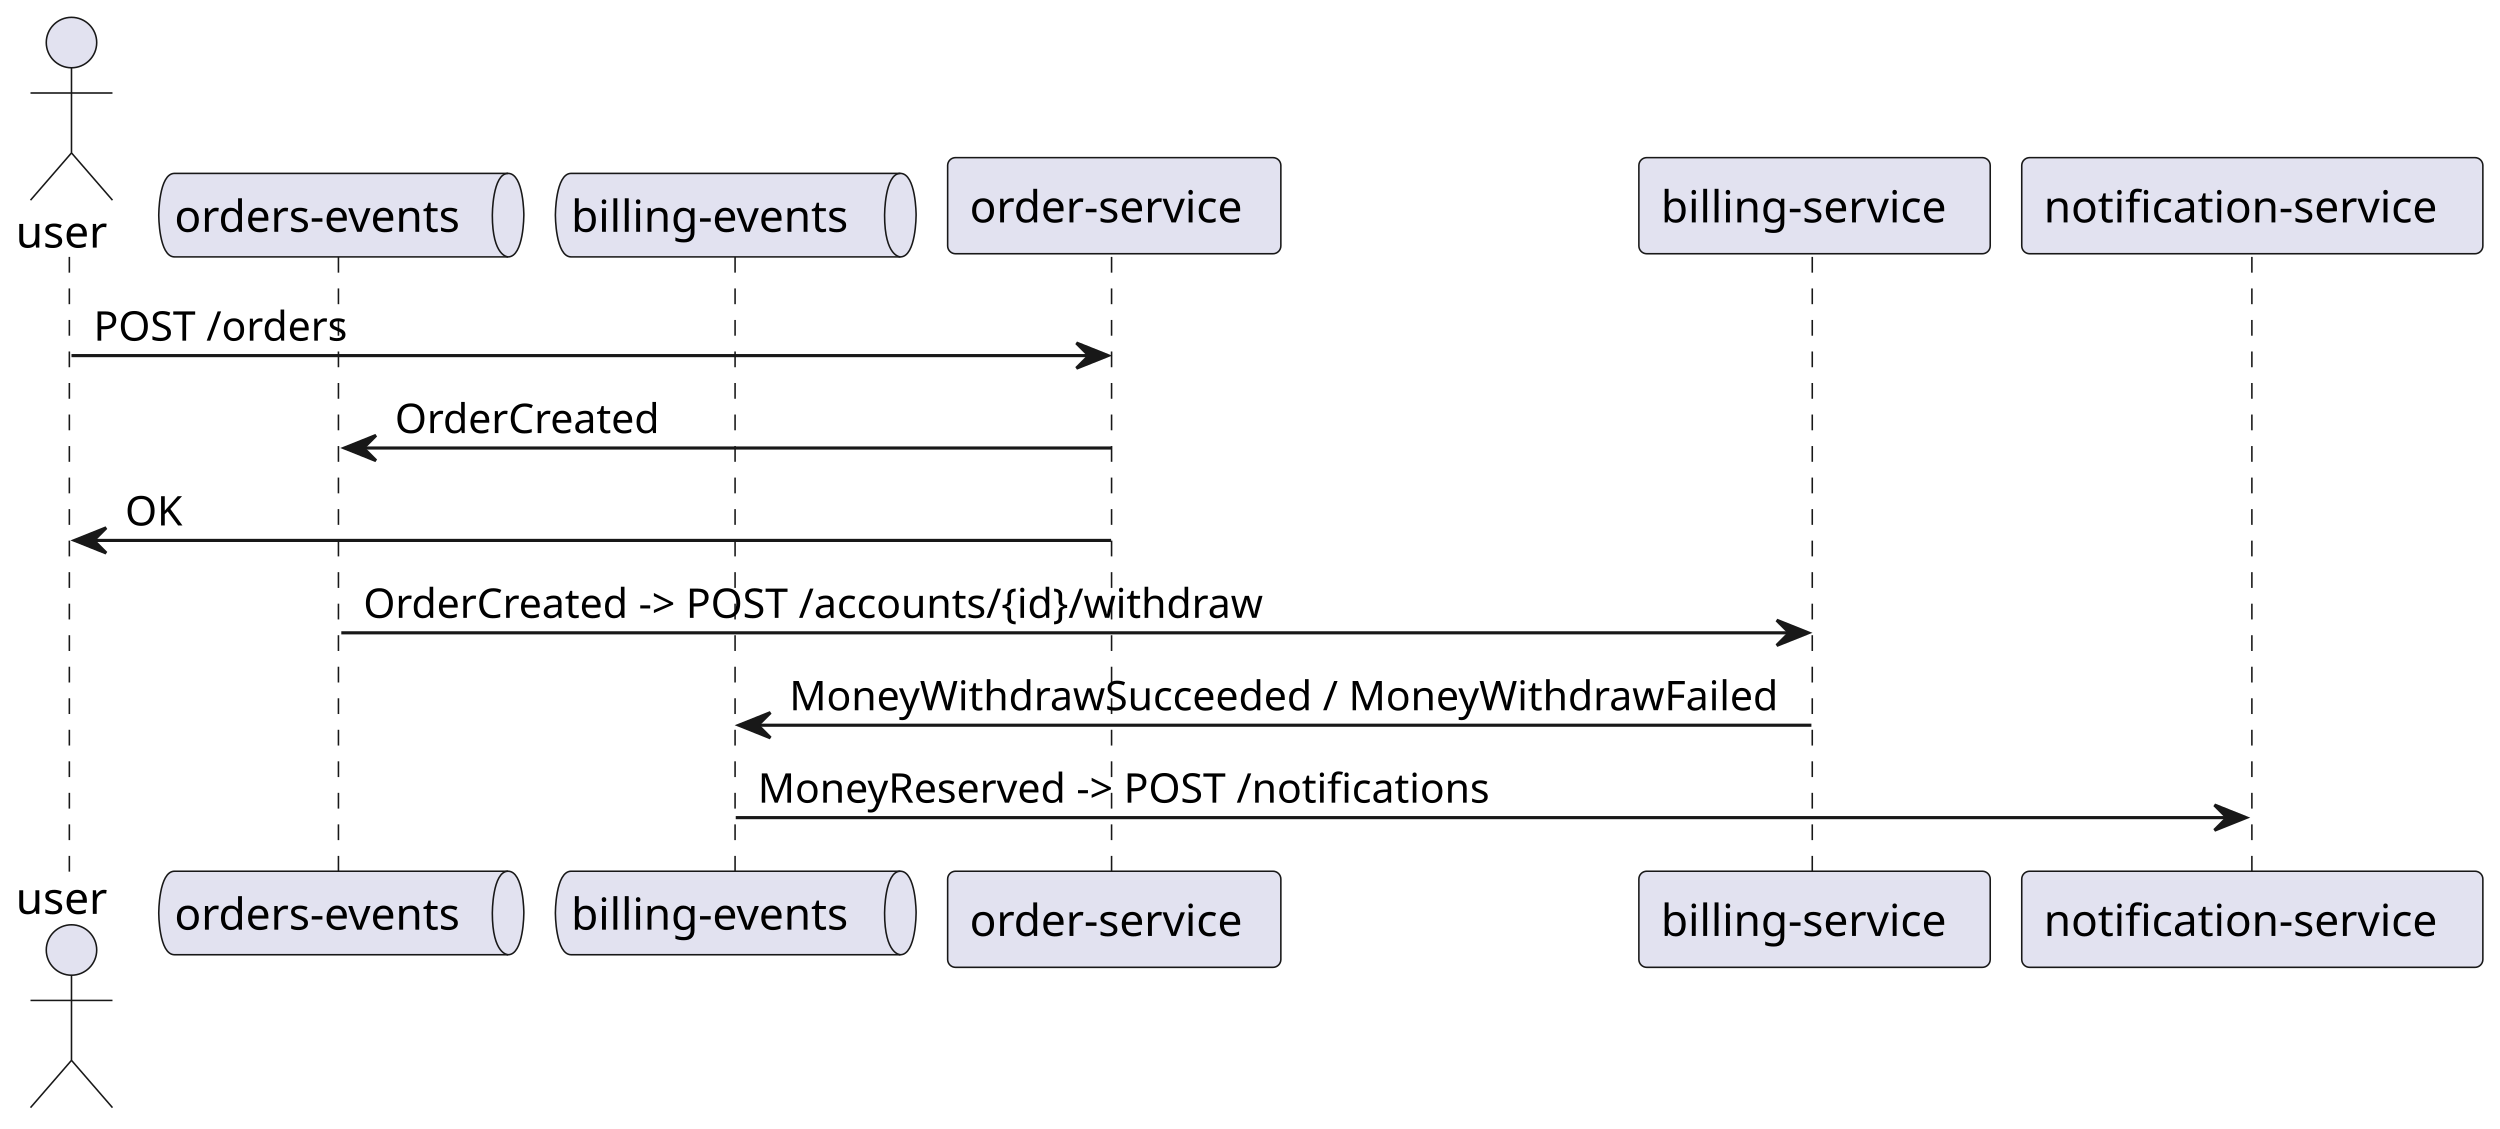
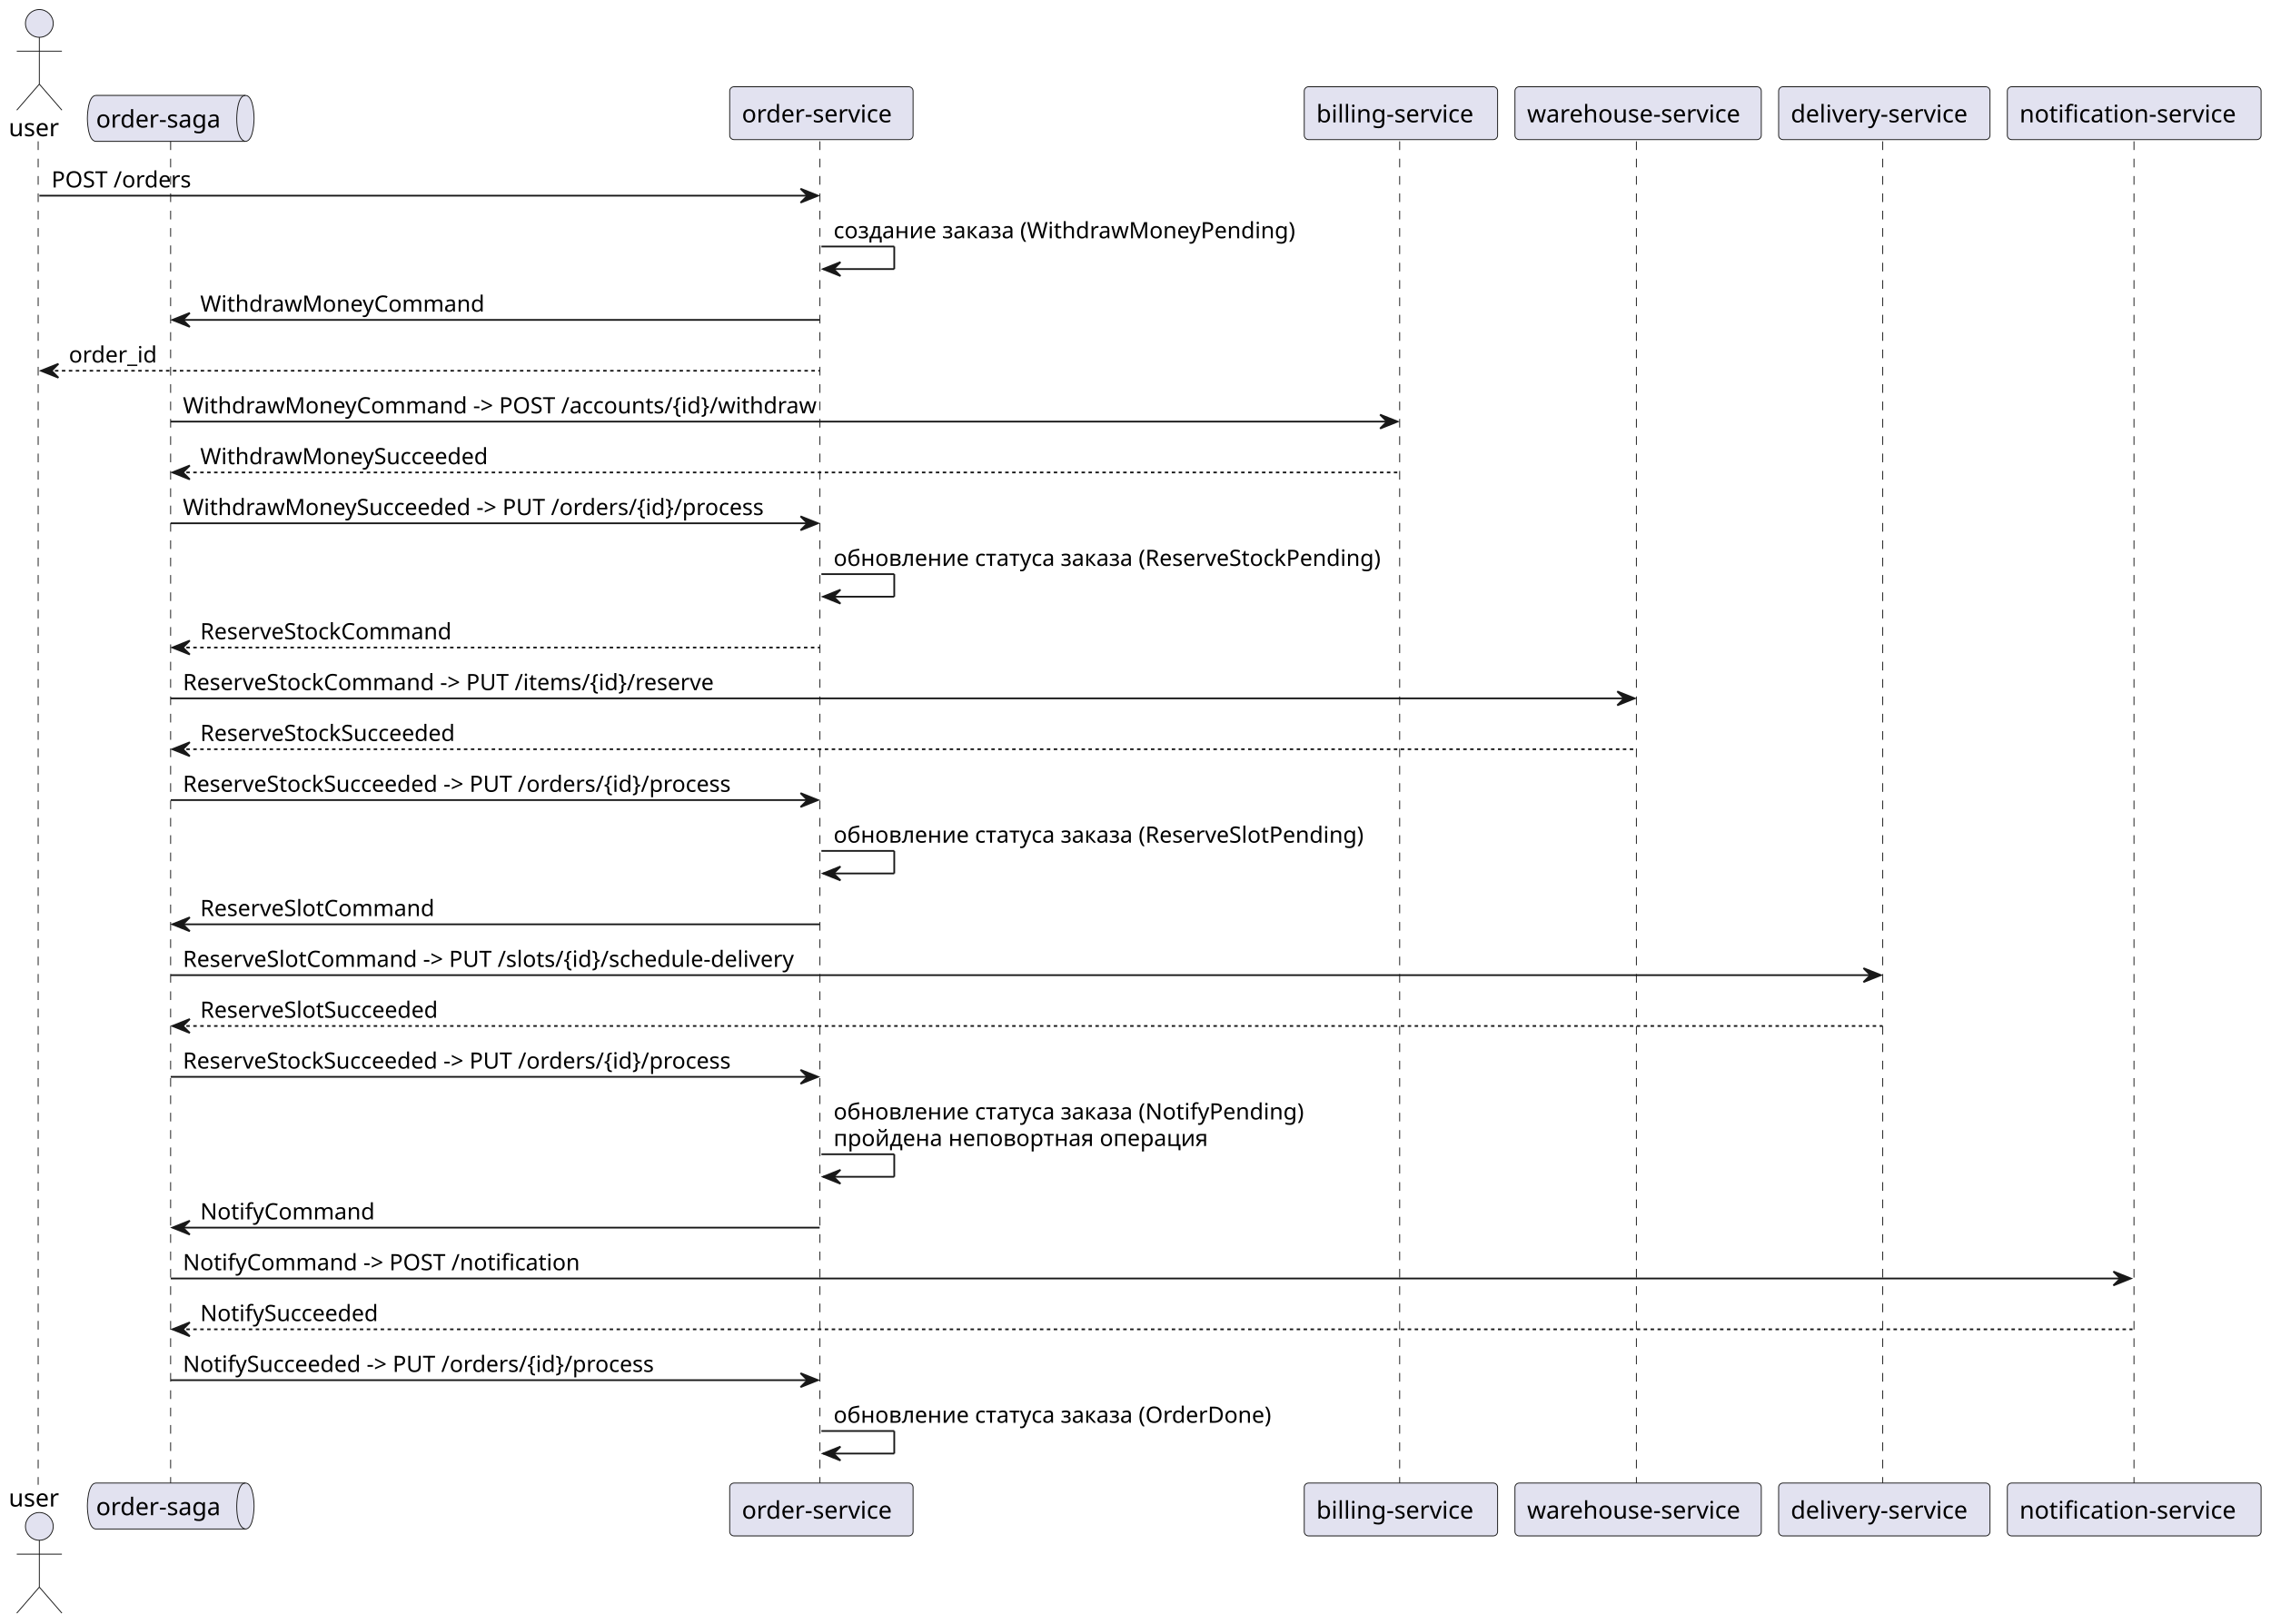
- <svg xmlns="http://www.w3.org/2000/svg" contentStyleType="text/css" height="358px" preserveAspectRatio="none" style="width:793px;height:358px;background:#FFFFFF;" version="1.1" viewBox="0 0 793 358" width="793px" zoomAndPan="magnify">
+ <svg xmlns="http://www.w3.org/2000/svg" contentStyleType="text/css" height="936px" preserveAspectRatio="none" style="width:1309px;height:936px;background:#FFFFFF;" version="1.1" viewBox="0 0 1309 936" width="1309px" zoomAndPan="magnify">
  <defs />
  <g>
-     <line style="stroke:#181818;stroke-width:0.5;stroke-dasharray:5.0,5.0;" x1="22" x2="22" y1="81.488" y2="277.352" />
-     <line style="stroke:#181818;stroke-width:0.5;stroke-dasharray:5.0,5.0;" x1="107.353" x2="107.353" y1="81.488" y2="277.352" />
-     <line style="stroke:#181818;stroke-width:0.5;stroke-dasharray:5.0,5.0;" x1="233.166" x2="233.166" y1="81.488" y2="277.352" />
-     <line style="stroke:#181818;stroke-width:0.5;stroke-dasharray:5.0,5.0;" x1="352.591" x2="352.591" y1="81.488" y2="277.352" />
-     <line style="stroke:#181818;stroke-width:0.5;stroke-dasharray:5.0,5.0;" x1="574.851" x2="574.851" y1="81.488" y2="277.352" />
-     <line style="stroke:#181818;stroke-width:0.5;stroke-dasharray:5.0,5.0;" x1="714.297" x2="714.297" y1="81.488" y2="277.352" />
+     <line style="stroke:#181818;stroke-width:0.5;stroke-dasharray:5.0,5.0;" x1="22" x2="22" y1="81.488" y2="855.941" />
+     <line style="stroke:#181818;stroke-width:0.5;stroke-dasharray:5.0,5.0;" x1="98.353" x2="98.353" y1="81.488" y2="855.941" />
+     <line style="stroke:#181818;stroke-width:0.5;stroke-dasharray:5.0,5.0;" x1="472.598" x2="472.598" y1="81.488" y2="855.941" />
+     <line style="stroke:#181818;stroke-width:0.5;stroke-dasharray:5.0,5.0;" x1="806.766" x2="806.766" y1="81.488" y2="855.941" />
+     <line style="stroke:#181818;stroke-width:0.5;stroke-dasharray:5.0,5.0;" x1="943.212" x2="943.212" y1="81.488" y2="855.941" />
+     <line style="stroke:#181818;stroke-width:0.5;stroke-dasharray:5.0,5.0;" x1="1085.202" x2="1085.202" y1="81.488" y2="855.941" />
+     <line style="stroke:#181818;stroke-width:0.5;stroke-dasharray:5.0,5.0;" x1="1230.025" x2="1230.025" y1="81.488" y2="855.941" />
    <text fill="#000000" font-family="sans-serif" font-size="14" lengthAdjust="spacing" textLength="29.354" x="5" y="78.535">user</text>
    <ellipse cx="22.677" cy="13.5" fill="#E2E2F0" rx="8" ry="8" style="stroke:#181818;stroke-width:0.5;" />
    <path d="M22.677,21.5 L22.677,48.5 M9.677,29.5 L35.677,29.5 M22.677,48.5 L9.677,63.5 M22.677,48.5 L35.677,63.5 " fill="none" style="stroke:#181818;stroke-width:0.5;" />
-     <text fill="#000000" font-family="sans-serif" font-size="14" lengthAdjust="spacing" textLength="29.354" x="5" y="289.887">user</text>
-     <ellipse cx="22.677" cy="301.34" fill="#E2E2F0" rx="8" ry="8" style="stroke:#181818;stroke-width:0.5;" />
-     <path d="M22.677,309.34 L22.677,336.34 M9.677,317.34 L35.677,317.34 M22.677,336.34 L9.677,351.34 M22.677,336.34 L35.677,351.34 " fill="none" style="stroke:#181818;stroke-width:0.5;" />
-     <path d="M55.353,55 L161.166,55 C166.166,55 166.166,68.244 166.166,68.244 C166.166,68.244 166.166,81.488 161.166,81.488 L55.353,81.488 C50.353,81.488 50.353,68.244 50.353,68.244 C50.353,68.244 50.353,55 55.353,55 " fill="#E2E2F0" style="stroke:#181818;stroke-width:0.5;" />
-     <path d="M161.166,55 C156.166,55 156.166,68.244 156.166,68.244 C156.166,81.488 161.166,81.488 161.166,81.488 " fill="none" style="stroke:#181818;stroke-width:0.5;" />
-     <text fill="#000000" font-family="sans-serif" font-size="14" lengthAdjust="spacing" textLength="95.812" x="55.353" y="73.535">orders-events</text>
-     <path d="M55.353,276.352 L161.166,276.352 C166.166,276.352 166.166,289.596 166.166,289.596 C166.166,289.596 166.166,302.84 161.166,302.84 L55.353,302.84 C50.353,302.84 50.353,289.596 50.353,289.596 C50.353,289.596 50.353,276.352 55.353,276.352 " fill="#E2E2F0" style="stroke:#181818;stroke-width:0.5;" />
-     <path d="M161.166,276.352 C156.166,276.352 156.166,289.596 156.166,289.596 C156.166,302.84 161.166,302.84 161.166,302.84 " fill="none" style="stroke:#181818;stroke-width:0.5;" />
-     <text fill="#000000" font-family="sans-serif" font-size="14" lengthAdjust="spacing" textLength="95.812" x="55.353" y="294.887">orders-events</text>
-     <path d="M181.166,55 L285.591,55 C290.591,55 290.591,68.244 290.591,68.244 C290.591,68.244 290.591,81.488 285.591,81.488 L181.166,81.488 C176.166,81.488 176.166,68.244 176.166,68.244 C176.166,68.244 176.166,55 181.166,55 " fill="#E2E2F0" style="stroke:#181818;stroke-width:0.5;" />
-     <path d="M285.591,55 C280.591,55 280.591,68.244 280.591,68.244 C280.591,81.488 285.591,81.488 285.591,81.488 " fill="none" style="stroke:#181818;stroke-width:0.5;" />
-     <text fill="#000000" font-family="sans-serif" font-size="14" lengthAdjust="spacing" textLength="94.425" x="181.166" y="73.535">billing-events</text>
-     <path d="M181.166,276.352 L285.591,276.352 C290.591,276.352 290.591,289.596 290.591,289.596 C290.591,289.596 290.591,302.84 285.591,302.84 L181.166,302.84 C176.166,302.84 176.166,289.596 176.166,289.596 C176.166,289.596 176.166,276.352 181.166,276.352 " fill="#E2E2F0" style="stroke:#181818;stroke-width:0.5;" />
-     <path d="M285.591,276.352 C280.591,276.352 280.591,289.596 280.591,289.596 C280.591,302.84 285.591,302.84 285.591,302.84 " fill="none" style="stroke:#181818;stroke-width:0.5;" />
-     <text fill="#000000" font-family="sans-serif" font-size="14" lengthAdjust="spacing" textLength="94.425" x="181.166" y="294.887">billing-events</text>
-     <rect fill="#E2E2F0" height="30.488" rx="2.5" ry="2.5" style="stroke:#181818;stroke-width:0.5;" width="105.697" x="300.591" y="50" />
-     <text fill="#000000" font-family="sans-serif" font-size="14" lengthAdjust="spacing" textLength="91.697" x="307.591" y="70.535">order-service</text>
-     <rect fill="#E2E2F0" height="30.488" rx="2.5" ry="2.5" style="stroke:#181818;stroke-width:0.5;" width="105.697" x="300.591" y="276.352" />
-     <text fill="#000000" font-family="sans-serif" font-size="14" lengthAdjust="spacing" textLength="91.697" x="307.591" y="296.887">order-service</text>
-     <rect fill="#E2E2F0" height="30.488" rx="2.5" ry="2.5" style="stroke:#181818;stroke-width:0.5;" width="111.446" x="519.851" y="50" />
-     <text fill="#000000" font-family="sans-serif" font-size="14" lengthAdjust="spacing" textLength="97.446" x="526.851" y="70.535">billing-service</text>
-     <rect fill="#E2E2F0" height="30.488" rx="2.5" ry="2.5" style="stroke:#181818;stroke-width:0.5;" width="111.446" x="519.851" y="276.352" />
-     <text fill="#000000" font-family="sans-serif" font-size="14" lengthAdjust="spacing" textLength="97.446" x="526.851" y="296.887">billing-service</text>
-     <rect fill="#E2E2F0" height="30.488" rx="2.5" ry="2.5" style="stroke:#181818;stroke-width:0.5;" width="146.269" x="641.297" y="50" />
-     <text fill="#000000" font-family="sans-serif" font-size="14" lengthAdjust="spacing" textLength="132.269" x="648.297" y="70.535">notification-service</text>
-     <rect fill="#E2E2F0" height="30.488" rx="2.5" ry="2.5" style="stroke:#181818;stroke-width:0.5;" width="146.269" x="641.297" y="276.352" />
-     <text fill="#000000" font-family="sans-serif" font-size="14" lengthAdjust="spacing" textLength="132.269" x="648.297" y="296.887">notification-service</text>
-     <polygon fill="#181818" points="341.44,108.799,351.44,112.799,341.44,116.799,345.44,112.799" style="stroke:#181818;stroke-width:1.0;" />
-     <line style="stroke:#181818;stroke-width:1.0;" x1="22.677" x2="347.44" y1="112.799" y2="112.799" />
+     <text fill="#000000" font-family="sans-serif" font-size="14" lengthAdjust="spacing" textLength="29.354" x="5" y="868.477">user</text>
+     <ellipse cx="22.677" cy="879.93" fill="#E2E2F0" rx="8" ry="8" style="stroke:#181818;stroke-width:0.5;" />
+     <path d="M22.677,887.93 L22.677,914.93 M9.677,895.93 L35.677,895.93 M22.677,914.93 L9.677,929.93 M22.677,914.93 L35.677,929.93 " fill="none" style="stroke:#181818;stroke-width:0.5;" />
+     <path d="M55.353,55 L141.451,55 C146.451,55 146.451,68.244 146.451,68.244 C146.451,68.244 146.451,81.488 141.451,81.488 L55.353,81.488 C50.353,81.488 50.353,68.244 50.353,68.244 C50.353,68.244 50.353,55 55.353,55 " fill="#E2E2F0" style="stroke:#181818;stroke-width:0.5;" />
+     <path d="M141.451,55 C136.451,55 136.451,68.244 136.451,68.244 C136.451,81.488 141.451,81.488 141.451,81.488 " fill="none" style="stroke:#181818;stroke-width:0.5;" />
+     <text fill="#000000" font-family="sans-serif" font-size="14" lengthAdjust="spacing" textLength="76.098" x="55.353" y="73.535">order-saga</text>
+     <path d="M55.353,854.941 L141.451,854.941 C146.451,854.941 146.451,868.186 146.451,868.186 C146.451,868.186 146.451,881.43 141.451,881.43 L55.353,881.43 C50.353,881.43 50.353,868.186 50.353,868.186 C50.353,868.186 50.353,854.941 55.353,854.941 " fill="#E2E2F0" style="stroke:#181818;stroke-width:0.5;" />
+     <path d="M141.451,854.941 C136.451,854.941 136.451,868.186 136.451,868.186 C136.451,881.43 141.451,881.43 141.451,881.43 " fill="none" style="stroke:#181818;stroke-width:0.5;" />
+     <text fill="#000000" font-family="sans-serif" font-size="14" lengthAdjust="spacing" textLength="76.098" x="55.353" y="873.477">order-saga</text>
+     <rect fill="#E2E2F0" height="30.488" rx="2.5" ry="2.5" style="stroke:#181818;stroke-width:0.5;" width="105.697" x="420.598" y="50" />
+     <text fill="#000000" font-family="sans-serif" font-size="14" lengthAdjust="spacing" textLength="91.697" x="427.598" y="70.535">order-service</text>
+     <rect fill="#E2E2F0" height="30.488" rx="2.5" ry="2.5" style="stroke:#181818;stroke-width:0.5;" width="105.697" x="420.598" y="854.941" />
+     <text fill="#000000" font-family="sans-serif" font-size="14" lengthAdjust="spacing" textLength="91.697" x="427.598" y="875.477">order-service</text>
+     <rect fill="#E2E2F0" height="30.488" rx="2.5" ry="2.5" style="stroke:#181818;stroke-width:0.5;" width="111.446" x="751.766" y="50" />
+     <text fill="#000000" font-family="sans-serif" font-size="14" lengthAdjust="spacing" textLength="97.446" x="758.766" y="70.535">billing-service</text>
+     <rect fill="#E2E2F0" height="30.488" rx="2.5" ry="2.5" style="stroke:#181818;stroke-width:0.5;" width="111.446" x="751.766" y="854.941" />
+     <text fill="#000000" font-family="sans-serif" font-size="14" lengthAdjust="spacing" textLength="97.446" x="758.766" y="875.477">billing-service</text>
+     <rect fill="#E2E2F0" height="30.488" rx="2.5" ry="2.5" style="stroke:#181818;stroke-width:0.5;" width="141.989" x="873.212" y="50" />
+     <text fill="#000000" font-family="sans-serif" font-size="14" lengthAdjust="spacing" textLength="127.989" x="880.212" y="70.535">warehouse-service</text>
+     <rect fill="#E2E2F0" height="30.488" rx="2.5" ry="2.5" style="stroke:#181818;stroke-width:0.5;" width="141.989" x="873.212" y="854.941" />
+     <text fill="#000000" font-family="sans-serif" font-size="14" lengthAdjust="spacing" textLength="127.989" x="880.212" y="875.477">warehouse-service</text>
+     <rect fill="#E2E2F0" height="30.488" rx="2.5" ry="2.5" style="stroke:#181818;stroke-width:0.5;" width="121.823" x="1025.202" y="50" />
+     <text fill="#000000" font-family="sans-serif" font-size="14" lengthAdjust="spacing" textLength="107.823" x="1032.202" y="70.535">delivery-service</text>
+     <rect fill="#E2E2F0" height="30.488" rx="2.5" ry="2.5" style="stroke:#181818;stroke-width:0.5;" width="121.823" x="1025.202" y="854.941" />
+     <text fill="#000000" font-family="sans-serif" font-size="14" lengthAdjust="spacing" textLength="107.823" x="1032.202" y="875.477">delivery-service</text>
+     <rect fill="#E2E2F0" height="30.488" rx="2.5" ry="2.5" style="stroke:#181818;stroke-width:0.5;" width="146.269" x="1157.025" y="50" />
+     <text fill="#000000" font-family="sans-serif" font-size="14" lengthAdjust="spacing" textLength="132.269" x="1164.025" y="70.535">notification-service</text>
+     <rect fill="#E2E2F0" height="30.488" rx="2.5" ry="2.5" style="stroke:#181818;stroke-width:0.5;" width="146.269" x="1157.025" y="854.941" />
+     <text fill="#000000" font-family="sans-serif" font-size="14" lengthAdjust="spacing" textLength="132.269" x="1164.025" y="875.477">notification-service</text>
+     <polygon fill="#181818" points="461.447,108.799,471.447,112.799,461.447,116.799,465.447,112.799" style="stroke:#181818;stroke-width:1.0;" />
+     <line style="stroke:#181818;stroke-width:1.0;" x1="22.677" x2="467.447" y1="112.799" y2="112.799" />
    <text fill="#000000" font-family="sans-serif" font-size="13" lengthAdjust="spacing" textLength="84.113" x="29.677" y="108.057">POST /orders</text>
-     <polygon fill="#181818" points="119.26,138.109,109.26,142.109,119.26,146.109,115.26,142.109" style="stroke:#181818;stroke-width:1.0;" />
-     <line style="stroke:#181818;stroke-width:1.0;" x1="113.26" x2="352.44" y1="142.109" y2="142.109" />
-     <text fill="#000000" font-family="sans-serif" font-size="13" lengthAdjust="spacing" textLength="85.186" x="125.26" y="137.367">OrderCreated</text>
-     <polygon fill="#181818" points="33.677,167.42,23.677,171.42,33.677,175.42,29.677,171.42" style="stroke:#181818;stroke-width:1.0;" />
-     <line style="stroke:#181818;stroke-width:1.0;" x1="27.677" x2="352.44" y1="171.42" y2="171.42" />
-     <text fill="#000000" font-family="sans-serif" font-size="13" lengthAdjust="spacing" textLength="18.586" x="39.677" y="166.678">OK</text>
-     <polygon fill="#181818" points="563.574,196.731,573.574,200.731,563.574,204.731,567.574,200.731" style="stroke:#181818;stroke-width:1.0;" />
-     <line style="stroke:#181818;stroke-width:1.0;" x1="108.26" x2="569.574" y1="200.731" y2="200.731" />
-     <text fill="#000000" font-family="sans-serif" font-size="13" lengthAdjust="spacing" textLength="302.244" x="115.26" y="195.988">OrderCreated -&gt; POST /accounts/{id}/withdraw</text>
-     <polygon fill="#181818" points="244.378,226.041,234.378,230.041,244.378,234.041,240.378,230.041" style="stroke:#181818;stroke-width:1.0;" />
-     <line style="stroke:#181818;stroke-width:1.0;" x1="238.378" x2="574.574" y1="230.041" y2="230.041" />
-     <text fill="#000000" font-family="sans-serif" font-size="13" lengthAdjust="spacing" textLength="318.195" x="250.378" y="225.299">MoneyWithdrawSucceeded / MoneyWithdrawFailed</text>
-     <polygon fill="#181818" points="702.431,255.352,712.431,259.352,702.431,263.352,706.431,259.352" style="stroke:#181818;stroke-width:1.0;" />
-     <line style="stroke:#181818;stroke-width:1.0;" x1="233.378" x2="708.431" y1="259.352" y2="259.352" />
-     <text fill="#000000" font-family="sans-serif" font-size="13" lengthAdjust="spacing" textLength="245.959" x="240.378" y="254.609">MoneyReserved -&gt; POST /notifications</text>
+     <line style="stroke:#181818;stroke-width:1.0;" x1="473.447" x2="515.447" y1="142.109" y2="142.109" />
+     <line style="stroke:#181818;stroke-width:1.0;" x1="515.447" x2="515.447" y1="142.109" y2="155.109" />
+     <line style="stroke:#181818;stroke-width:1.0;" x1="474.447" x2="515.447" y1="155.109" y2="155.109" />
+     <polygon fill="#181818" points="484.447,151.109,474.447,155.109,484.447,159.109,480.447,155.109" style="stroke:#181818;stroke-width:1.0;" />
+     <text fill="#000000" font-family="sans-serif" font-size="13" lengthAdjust="spacing" textLength="268.753" x="480.447" y="137.367">создание заказа (WithdrawMoneyPending)</text>
+     <polygon fill="#181818" points="109.402,180.42,99.402,184.42,109.402,188.42,105.402,184.42" style="stroke:#181818;stroke-width:1.0;" />
+     <line style="stroke:#181818;stroke-width:1.0;" x1="103.402" x2="472.447" y1="184.42" y2="184.42" />
+     <text fill="#000000" font-family="sans-serif" font-size="13" lengthAdjust="spacing" textLength="164.474" x="115.402" y="179.678">WithdrawMoneyCommand</text>
+     <polygon fill="#181818" points="33.677,209.731,23.677,213.731,33.677,217.731,29.677,213.731" style="stroke:#181818;stroke-width:1.0;" />
+     <line style="stroke:#181818;stroke-width:1.0;stroke-dasharray:2.0,2.0;" x1="27.677" x2="472.447" y1="213.731" y2="213.731" />
+     <text fill="#000000" font-family="sans-serif" font-size="13" lengthAdjust="spacing" textLength="52.489" x="39.677" y="208.988">order_id</text>
+     <polygon fill="#181818" points="795.489,239.041,805.489,243.041,795.489,247.041,799.489,243.041" style="stroke:#181818;stroke-width:1.0;" />
+     <line style="stroke:#181818;stroke-width:1.0;" x1="98.402" x2="801.489" y1="243.041" y2="243.041" />
+     <text fill="#000000" font-family="sans-serif" font-size="13" lengthAdjust="spacing" textLength="381.532" x="105.402" y="238.299">WithdrawMoneyCommand -&gt; POST /accounts/{id}/withdraw</text>
+     <polygon fill="#181818" points="109.402,268.352,99.402,272.352,109.402,276.352,105.402,272.352" style="stroke:#181818;stroke-width:1.0;" />
+     <line style="stroke:#181818;stroke-width:1.0;stroke-dasharray:2.0,2.0;" x1="103.402" x2="806.489" y1="272.352" y2="272.352" />
+     <text fill="#000000" font-family="sans-serif" font-size="13" lengthAdjust="spacing" textLength="166.27" x="115.402" y="267.609">WithdrawMoneySucceeded</text>
+     <polygon fill="#181818" points="461.447,297.662,471.447,301.662,461.447,305.662,465.447,301.662" style="stroke:#181818;stroke-width:1.0;" />
+     <line style="stroke:#181818;stroke-width:1.0;" x1="98.402" x2="467.447" y1="301.662" y2="301.662" />
+     <text fill="#000000" font-family="sans-serif" font-size="13" lengthAdjust="spacing" textLength="351.044" x="105.402" y="296.92">WithdrawMoneySucceeded -&gt; PUT /orders/{id}/process</text>
+     <line style="stroke:#181818;stroke-width:1.0;" x1="473.447" x2="515.447" y1="330.973" y2="330.973" />
+     <line style="stroke:#181818;stroke-width:1.0;" x1="515.447" x2="515.447" y1="330.973" y2="343.973" />
+     <line style="stroke:#181818;stroke-width:1.0;" x1="474.447" x2="515.447" y1="343.973" y2="343.973" />
+     <polygon fill="#181818" points="484.447,339.973,474.447,343.973,484.447,347.973,480.447,343.973" style="stroke:#181818;stroke-width:1.0;" />
+     <text fill="#000000" font-family="sans-serif" font-size="13" lengthAdjust="spacing" textLength="320.043" x="480.447" y="326.231">обновление статуса заказа (ReserveStockPending)</text>
+     <polygon fill="#181818" points="109.402,369.283,99.402,373.283,109.402,377.283,105.402,373.283" style="stroke:#181818;stroke-width:1.0;" />
+     <line style="stroke:#181818;stroke-width:1.0;stroke-dasharray:2.0,2.0;" x1="103.402" x2="472.447" y1="373.283" y2="373.283" />
+     <text fill="#000000" font-family="sans-serif" font-size="13" lengthAdjust="spacing" textLength="147.412" x="115.402" y="368.541">ReserveStockCommand</text>
+     <polygon fill="#181818" points="932.207,398.594,942.207,402.594,932.207,406.594,936.207,402.594" style="stroke:#181818;stroke-width:1.0;" />
+     <line style="stroke:#181818;stroke-width:1.0;" x1="98.402" x2="938.207" y1="402.594" y2="402.594" />
+     <text fill="#000000" font-family="sans-serif" font-size="13" lengthAdjust="spacing" textLength="323.216" x="105.402" y="397.852">ReserveStockCommand -&gt; PUT /items/{id}/reserve</text>
+     <polygon fill="#181818" points="109.402,427.904,99.402,431.904,109.402,435.904,105.402,431.904" style="stroke:#181818;stroke-width:1.0;" />
+     <line style="stroke:#181818;stroke-width:1.0;stroke-dasharray:2.0,2.0;" x1="103.402" x2="943.207" y1="431.904" y2="431.904" />
+     <text fill="#000000" font-family="sans-serif" font-size="13" lengthAdjust="spacing" textLength="149.208" x="115.402" y="427.162">ReserveStockSucceeded</text>
+     <polygon fill="#181818" points="461.447,457.215,471.447,461.215,461.447,465.215,465.447,461.215" style="stroke:#181818;stroke-width:1.0;" />
+     <line style="stroke:#181818;stroke-width:1.0;" x1="98.402" x2="467.447" y1="461.215" y2="461.215" />
+     <text fill="#000000" font-family="sans-serif" font-size="13" lengthAdjust="spacing" textLength="333.982" x="105.402" y="456.473">ReserveStockSucceeded -&gt; PUT /orders/{id}/process</text>
+     <line style="stroke:#181818;stroke-width:1.0;" x1="473.447" x2="515.447" y1="490.525" y2="490.525" />
+     <line style="stroke:#181818;stroke-width:1.0;" x1="515.447" x2="515.447" y1="490.525" y2="503.525" />
+     <line style="stroke:#181818;stroke-width:1.0;" x1="474.447" x2="515.447" y1="503.525" y2="503.525" />
+     <polygon fill="#181818" points="484.447,499.525,474.447,503.525,484.447,507.525,480.447,503.525" style="stroke:#181818;stroke-width:1.0;" />
+     <text fill="#000000" font-family="sans-serif" font-size="13" lengthAdjust="spacing" textLength="309.543" x="480.447" y="485.783">обновление статуса заказа (ReserveSlotPending)</text>
+     <polygon fill="#181818" points="109.402,528.836,99.402,532.836,109.402,536.836,105.402,532.836" style="stroke:#181818;stroke-width:1.0;" />
+     <line style="stroke:#181818;stroke-width:1.0;" x1="103.402" x2="472.447" y1="532.836" y2="532.836" />
+     <text fill="#000000" font-family="sans-serif" font-size="13" lengthAdjust="spacing" textLength="136.913" x="115.402" y="528.094">ReserveSlotCommand</text>
+     <polygon fill="#181818" points="1074.113,558.146,1084.113,562.146,1074.113,566.146,1078.113,562.146" style="stroke:#181818;stroke-width:1.0;" />
+     <line style="stroke:#181818;stroke-width:1.0;" x1="98.402" x2="1080.113" y1="562.146" y2="562.146" />
+     <text fill="#000000" font-family="sans-serif" font-size="13" lengthAdjust="spacing" textLength="374.62" x="105.402" y="557.404">ReserveSlotCommand -&gt; PUT /slots/{id}/schedule-delivery</text>
+     <polygon fill="#181818" points="109.402,587.457,99.402,591.457,109.402,595.457,105.402,591.457" style="stroke:#181818;stroke-width:1.0;" />
+     <line style="stroke:#181818;stroke-width:1.0;stroke-dasharray:2.0,2.0;" x1="103.402" x2="1085.113" y1="591.457" y2="591.457" />
+     <text fill="#000000" font-family="sans-serif" font-size="13" lengthAdjust="spacing" textLength="138.709" x="115.402" y="586.715">ReserveSlotSucceeded</text>
+     <polygon fill="#181818" points="461.447,616.768,471.447,620.768,461.447,624.768,465.447,620.768" style="stroke:#181818;stroke-width:1.0;" />
+     <line style="stroke:#181818;stroke-width:1.0;" x1="98.402" x2="467.447" y1="620.768" y2="620.768" />
+     <text fill="#000000" font-family="sans-serif" font-size="13" lengthAdjust="spacing" textLength="333.982" x="105.402" y="616.025">ReserveStockSucceeded -&gt; PUT /orders/{id}/process</text>
+     <line style="stroke:#181818;stroke-width:1.0;" x1="473.447" x2="515.447" y1="665.389" y2="665.389" />
+     <line style="stroke:#181818;stroke-width:1.0;" x1="515.447" x2="515.447" y1="665.389" y2="678.389" />
+     <line style="stroke:#181818;stroke-width:1.0;" x1="474.447" x2="515.447" y1="678.389" y2="678.389" />
+     <polygon fill="#181818" points="484.447,674.389,474.447,678.389,484.447,682.389,480.447,678.389" style="stroke:#181818;stroke-width:1.0;" />
+     <text fill="#000000" font-family="sans-serif" font-size="13" lengthAdjust="spacing" textLength="275.095" x="480.447" y="645.336">обновление статуса заказа (NotifyPending)</text>
+     <text fill="#000000" font-family="sans-serif" font-size="13" lengthAdjust="spacing" textLength="217.236" x="480.447" y="660.646">пройдена неповортная операция</text>
+     <polygon fill="#181818" points="109.402,703.699,99.402,707.699,109.402,711.699,105.402,707.699" style="stroke:#181818;stroke-width:1.0;" />
+     <line style="stroke:#181818;stroke-width:1.0;" x1="103.402" x2="472.447" y1="707.699" y2="707.699" />
+     <text fill="#000000" font-family="sans-serif" font-size="13" lengthAdjust="spacing" textLength="102.464" x="115.402" y="702.957">NotifyCommand</text>
+     <polygon fill="#181818" points="1218.159,733.01,1228.159,737.01,1218.159,741.01,1222.159,737.01" style="stroke:#181818;stroke-width:1.0;" />
+     <line style="stroke:#181818;stroke-width:1.0;" x1="98.402" x2="1224.159" y1="737.01" y2="737.01" />
+     <text fill="#000000" font-family="sans-serif" font-size="13" lengthAdjust="spacing" textLength="243.706" x="105.402" y="732.268">NotifyCommand -&gt; POST /notification</text>
+     <polygon fill="#181818" points="109.402,762.32,99.402,766.32,109.402,770.32,105.402,766.32" style="stroke:#181818;stroke-width:1.0;" />
+     <line style="stroke:#181818;stroke-width:1.0;stroke-dasharray:2.0,2.0;" x1="103.402" x2="1229.159" y1="766.32" y2="766.32" />
+     <text fill="#000000" font-family="sans-serif" font-size="13" lengthAdjust="spacing" textLength="104.26" x="115.402" y="761.578">NotifySucceeded</text>
+     <polygon fill="#181818" points="461.447,791.631,471.447,795.631,461.447,799.631,465.447,795.631" style="stroke:#181818;stroke-width:1.0;" />
+     <line style="stroke:#181818;stroke-width:1.0;" x1="98.402" x2="467.447" y1="795.631" y2="795.631" />
+     <text fill="#000000" font-family="sans-serif" font-size="13" lengthAdjust="spacing" textLength="289.034" x="105.402" y="790.889">NotifySucceeded -&gt; PUT /orders/{id}/process</text>
+     <line style="stroke:#181818;stroke-width:1.0;" x1="473.447" x2="515.447" y1="824.941" y2="824.941" />
+     <line style="stroke:#181818;stroke-width:1.0;" x1="515.447" x2="515.447" y1="824.941" y2="837.941" />
+     <line style="stroke:#181818;stroke-width:1.0;" x1="474.447" x2="515.447" y1="837.941" y2="837.941" />
+     <polygon fill="#181818" points="484.447,833.941,474.447,837.941,484.447,841.941,480.447,837.941" style="stroke:#181818;stroke-width:1.0;" />
+     <text fill="#000000" font-family="sans-serif" font-size="13" lengthAdjust="spacing" textLength="255.899" x="480.447" y="820.199">обновление статуса заказа (OrderDone)</text>
  </g>
</svg>
